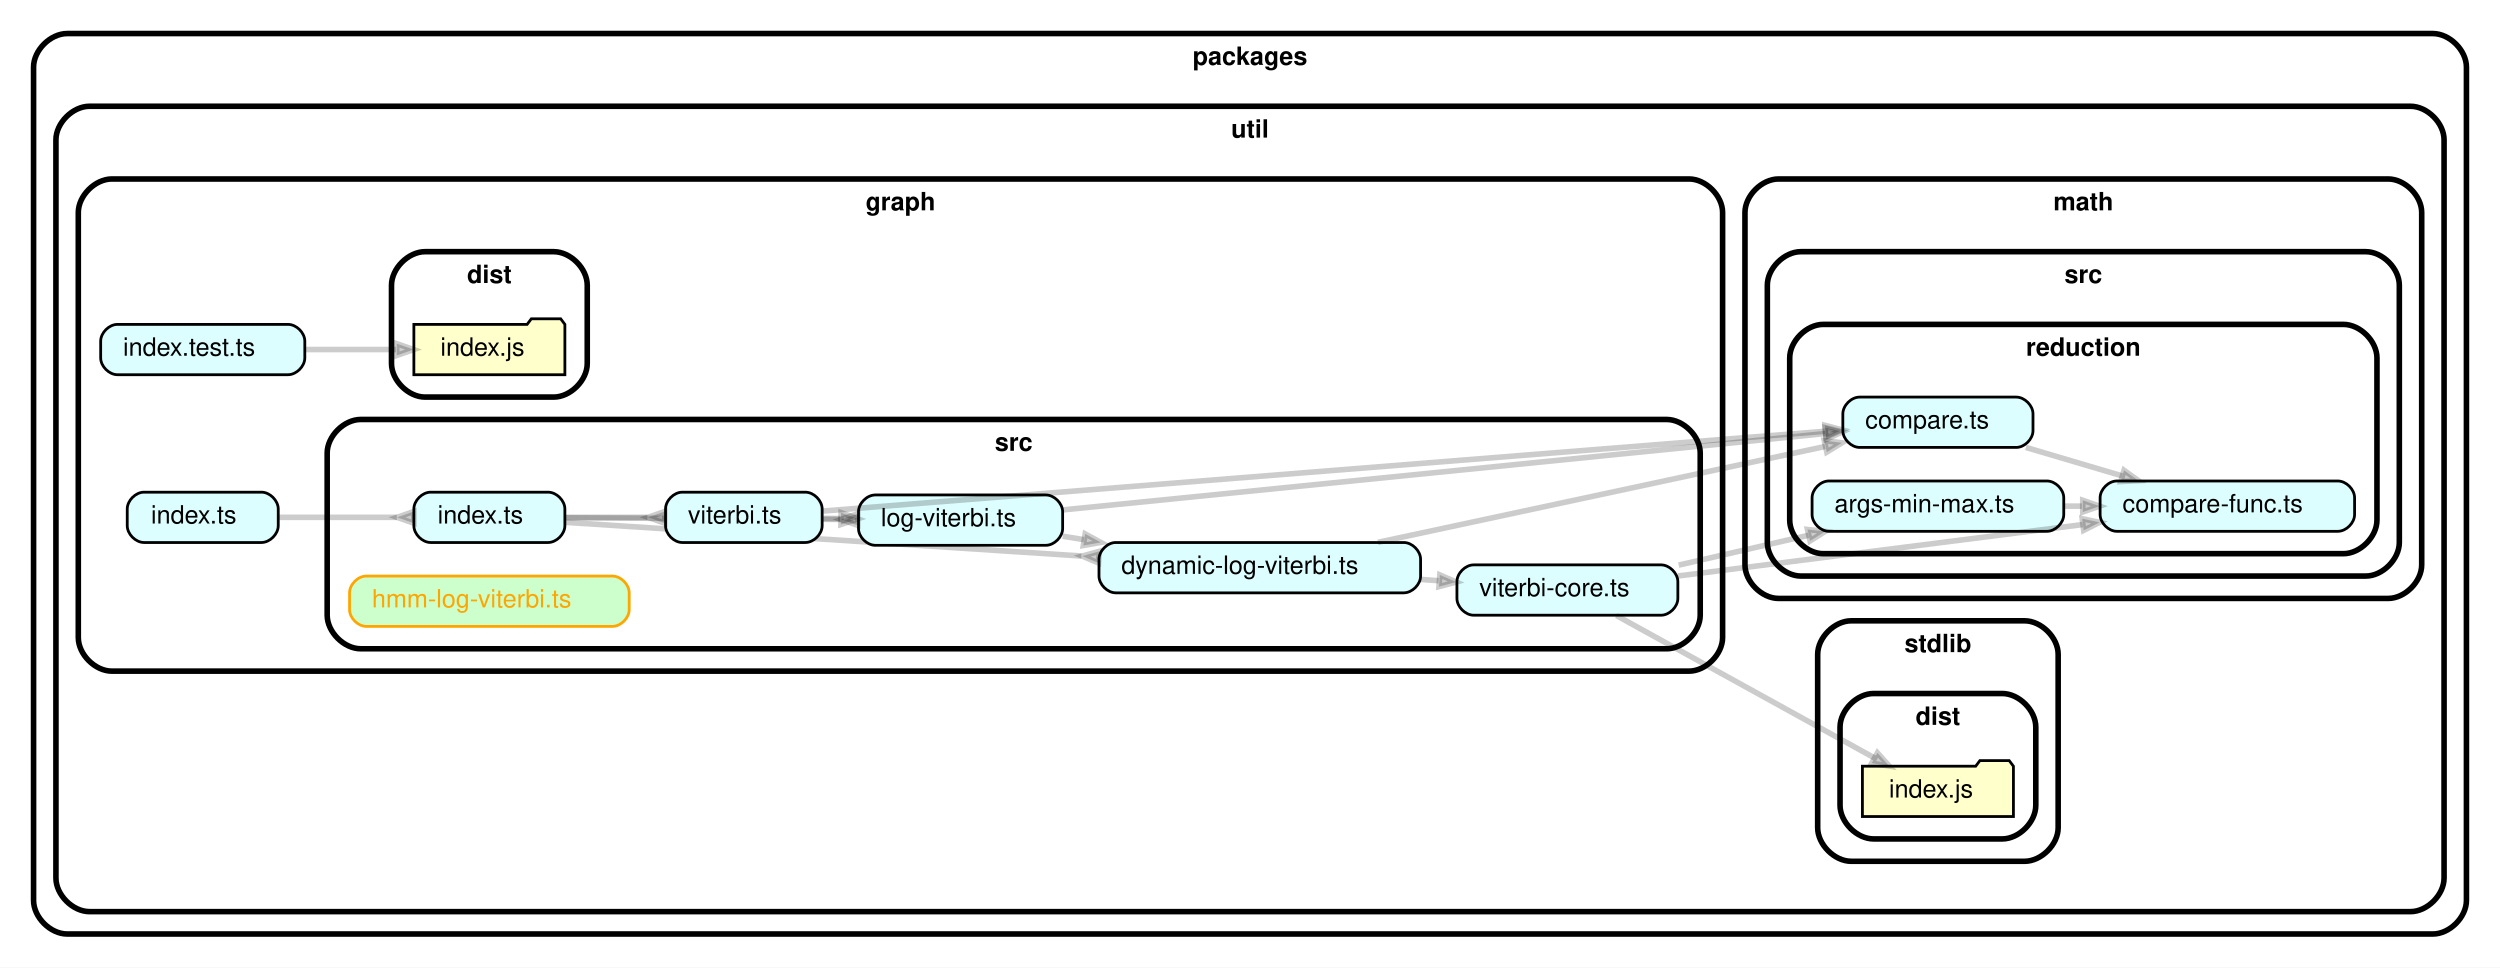
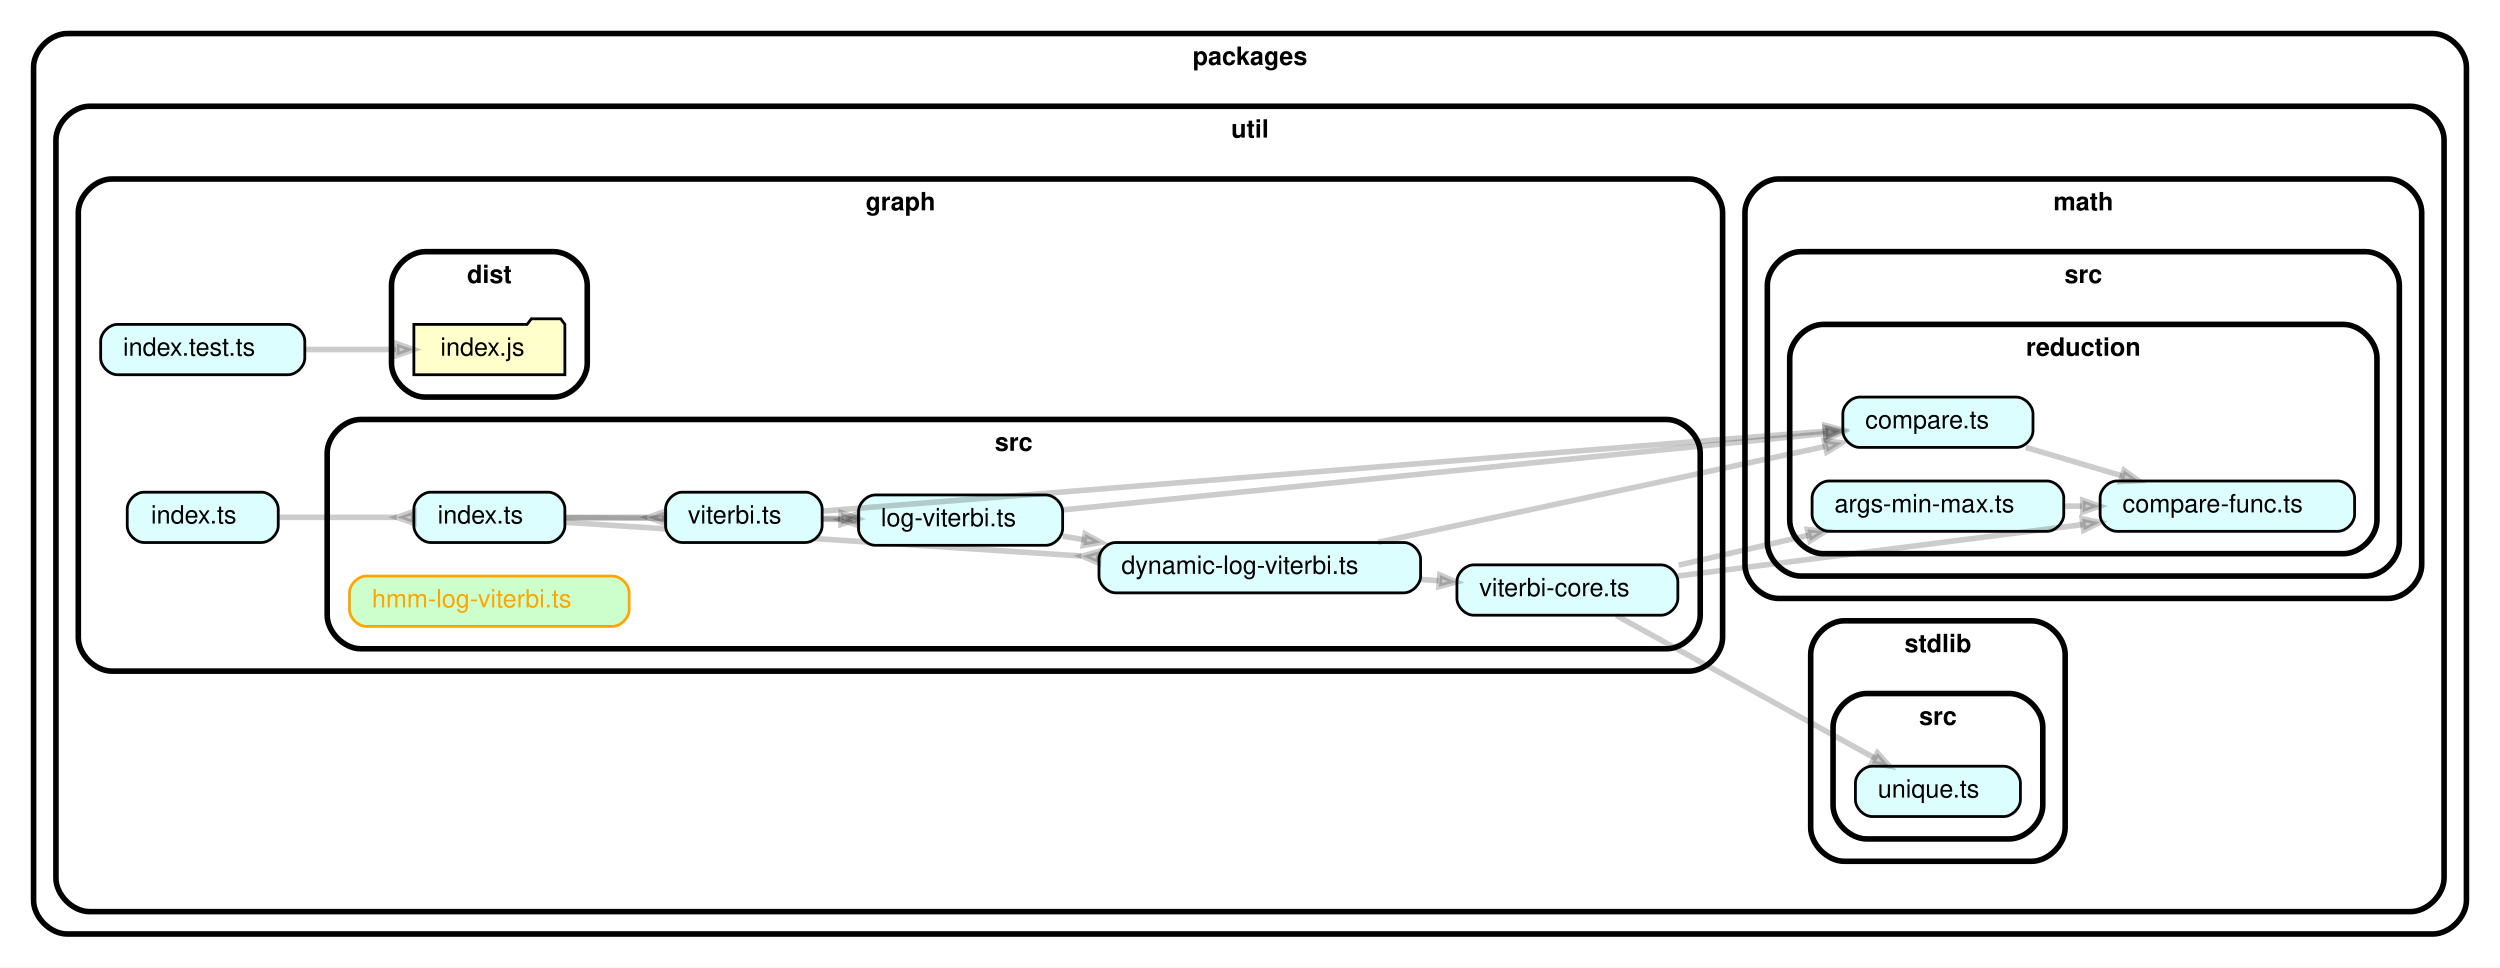
<svg xmlns="http://www.w3.org/2000/svg" xmlns:xlink="http://www.w3.org/1999/xlink" width="894pt" height="346pt" viewBox="0.00 0.00 894.00 346.00">
  <g id="graph0" class="graph" transform="scale(1 1) rotate(0) translate(4 342)">
    <polygon fill="white" stroke="transparent" points="-4,4 -4,-342 890,-342 890,4 -4,4" />
    <g id="clust1" class="cluster">
      <path fill="#ffffff" stroke="black" stroke-width="2" d="M20,-8C20,-8 866,-8 866,-8 872,-8 878,-14 878,-20 878,-20 878,-318 878,-318 878,-324 872,-330 866,-330 866,-330 20,-330 20,-330 14,-330 8,-324 8,-318 8,-318 8,-20 8,-20 8,-14 14,-8 20,-8" />
      <text text-anchor="middle" x="443" y="-318.8" font-family="Helvetica,sans-Serif" font-weight="bold" font-size="9.00">packages</text>
    </g>
    <g id="clust2" class="cluster">
      <path fill="#ffffff" stroke="black" stroke-width="2" d="M28,-16C28,-16 858,-16 858,-16 864,-16 870,-22 870,-28 870,-28 870,-292 870,-292 870,-298 864,-304 858,-304 858,-304 28,-304 28,-304 22,-304 16,-298 16,-292 16,-292 16,-28 16,-28 16,-22 22,-16 28,-16" />
      <text text-anchor="middle" x="443" y="-292.8" font-family="Helvetica,sans-Serif" font-weight="bold" font-size="9.00">util</text>
    </g>
    <g id="clust3" class="cluster">
      <path fill="#ffffff" stroke="black" stroke-width="2" d="M36,-102C36,-102 600,-102 600,-102 606,-102 612,-108 612,-114 612,-114 612,-266 612,-266 612,-272 606,-278 600,-278 600,-278 36,-278 36,-278 30,-278 24,-272 24,-266 24,-266 24,-114 24,-114 24,-108 30,-102 36,-102" />
      <text text-anchor="middle" x="318" y="-266.8" font-family="Helvetica,sans-Serif" font-weight="bold" font-size="9.00">graph</text>
    </g>
    <g id="clust4" class="cluster">
      <path fill="#ffffff" stroke="black" stroke-width="2" d="M148,-200C148,-200 194,-200 194,-200 200,-200 206,-206 206,-212 206,-212 206,-240 206,-240 206,-246 200,-252 194,-252 194,-252 148,-252 148,-252 142,-252 136,-246 136,-240 136,-240 136,-212 136,-212 136,-206 142,-200 148,-200" />
      <text text-anchor="middle" x="171" y="-240.8" font-family="Helvetica,sans-Serif" font-weight="bold" font-size="9.00">dist</text>
    </g>
    <g id="clust5" class="cluster">
      <path fill="#ffffff" stroke="black" stroke-width="2" d="M125,-110C125,-110 592,-110 592,-110 598,-110 604,-116 604,-122 604,-122 604,-180 604,-180 604,-186 598,-192 592,-192 592,-192 125,-192 125,-192 119,-192 113,-186 113,-180 113,-180 113,-122 113,-122 113,-116 119,-110 125,-110" />
      <text text-anchor="middle" x="358.5" y="-180.8" font-family="Helvetica,sans-Serif" font-weight="bold" font-size="9.00">src</text>
    </g>
    <g id="clust6" class="cluster">
      <path fill="#ffffff" stroke="black" stroke-width="2" d="M632,-128C632,-128 850,-128 850,-128 856,-128 862,-134 862,-140 862,-140 862,-266 862,-266 862,-272 856,-278 850,-278 850,-278 632,-278 632,-278 626,-278 620,-272 620,-266 620,-266 620,-140 620,-140 620,-134 626,-128 632,-128" />
      <text text-anchor="middle" x="741" y="-266.8" font-family="Helvetica,sans-Serif" font-weight="bold" font-size="9.00">math</text>
    </g>
    <g id="clust7" class="cluster">
      <path fill="#ffffff" stroke="black" stroke-width="2" d="M640,-136C640,-136 842,-136 842,-136 848,-136 854,-142 854,-148 854,-148 854,-240 854,-240 854,-246 848,-252 842,-252 842,-252 640,-252 640,-252 634,-252 628,-246 628,-240 628,-240 628,-148 628,-148 628,-142 634,-136 640,-136" />
      <text text-anchor="middle" x="741" y="-240.8" font-family="Helvetica,sans-Serif" font-weight="bold" font-size="9.00">src</text>
    </g>
    <g id="clust8" class="cluster">
      <path fill="#ffffff" stroke="black" stroke-width="2" d="M648,-144C648,-144 834,-144 834,-144 840,-144 846,-150 846,-156 846,-156 846,-214 846,-214 846,-220 840,-226 834,-226 834,-226 648,-226 648,-226 642,-226 636,-220 636,-214 636,-214 636,-156 636,-156 636,-150 642,-144 648,-144" />
      <text text-anchor="middle" x="741" y="-214.8" font-family="Helvetica,sans-Serif" font-weight="bold" font-size="9.00">reduction</text>
    </g>
    <g id="clust9" class="cluster">
-       <path fill="#ffffff" stroke="black" stroke-width="2" d="M658,-34C658,-34 720,-34 720,-34 726,-34 732,-40 732,-46 732,-46 732,-108 732,-108 732,-114 726,-120 720,-120 720,-120 658,-120 658,-120 652,-120 646,-114 646,-108 646,-108 646,-46 646,-46 646,-40 652,-34 658,-34" />
+       <path fill="#ffffff" stroke="black" stroke-width="2" d="M655.5,-34C655.5,-34 722.5,-34 722.5,-34 728.5,-34 734.5,-40 734.5,-46 734.5,-46 734.5,-108 734.5,-108 734.5,-114 728.5,-120 722.5,-120 722.5,-120 655.5,-120 655.5,-120 649.5,-120 643.5,-114 643.5,-108 643.5,-108 643.5,-46 643.5,-46 643.5,-40 649.5,-34 655.5,-34" />
      <text text-anchor="middle" x="689" y="-108.8" font-family="Helvetica,sans-Serif" font-weight="bold" font-size="9.00">stdlib</text>
    </g>
    <g id="clust10" class="cluster">
-       <path fill="#ffffff" stroke="black" stroke-width="2" d="M666,-42C666,-42 712,-42 712,-42 718,-42 724,-48 724,-54 724,-54 724,-82 724,-82 724,-88 718,-94 712,-94 712,-94 666,-94 666,-94 660,-94 654,-88 654,-82 654,-82 654,-54 654,-54 654,-48 660,-42 666,-42" />
-       <text text-anchor="middle" x="689" y="-82.8" font-family="Helvetica,sans-Serif" font-weight="bold" font-size="9.00">dist</text>
+       <path fill="#ffffff" stroke="black" stroke-width="2" d="M663.5,-42C663.5,-42 714.5,-42 714.5,-42 720.5,-42 726.5,-48 726.5,-54 726.5,-54 726.5,-82 726.5,-82 726.5,-88 720.5,-94 714.5,-94 714.5,-94 663.5,-94 663.5,-94 657.5,-94 651.5,-88 651.5,-82 651.5,-82 651.5,-54 651.5,-54 651.5,-48 657.5,-42 663.5,-42" />
+       <text text-anchor="middle" x="689" y="-82.8" font-family="Helvetica,sans-Serif" font-weight="bold" font-size="9.00">src</text>
    </g>
    <g id="node1" class="node">
      <g id="a_node1">
        <a xlink:href="packages/util/graph/dist/index.js" xlink:title="index.js">
          <polygon fill="#ffffcc" stroke="black" points="198,-226 196.5,-228 186,-228 184.5,-226 144,-226 144,-208 198,-208 198,-226" />
          <text text-anchor="start" x="153.5" y="-214.8" font-family="Helvetica,sans-Serif" font-size="9.00">index.js</text>
        </a>
      </g>
    </g>
    <g id="node2" class="node">
      <g id="a_node2">
        <a xlink:href="packages/util/graph/index.test.ts" xlink:title="index.test.ts">
          <path fill="#ddfeff" stroke="black" d="M99,-226C99,-226 38,-226 38,-226 35,-226 32,-223 32,-220 32,-220 32,-214 32,-214 32,-211 35,-208 38,-208 38,-208 99,-208 99,-208 102,-208 105,-211 105,-214 105,-214 105,-220 105,-220 105,-223 102,-226 99,-226" />
          <text text-anchor="start" x="40" y="-214.8" font-family="Helvetica,sans-Serif" font-size="9.00">index.test.ts</text>
        </a>
      </g>
    </g>
    <g id="edge1" class="edge">
      <path fill="none" stroke="#000000" stroke-width="2" stroke-opacity="0.2" d="M105.22,-217C115.77,-217 127.27,-217 137.61,-217" />
      <polygon fill="#000000" fill-opacity="0.2" stroke="#000000" stroke-width="2" stroke-opacity="0.2" points="137.88,-219.1 143.88,-217 137.88,-214.9 137.88,-219.1" />
    </g>
    <g id="node3" class="node">
      <g id="a_node3">
        <a xlink:href="packages/util/graph/index.ts" xlink:title="index.ts">
          <path fill="#ddfeff" stroke="black" d="M89.5,-166C89.5,-166 47.5,-166 47.5,-166 44.5,-166 41.5,-163 41.5,-160 41.5,-160 41.5,-154 41.5,-154 41.5,-151 44.5,-148 47.5,-148 47.5,-148 89.5,-148 89.5,-148 92.5,-148 95.5,-151 95.5,-154 95.5,-154 95.5,-160 95.5,-160 95.5,-163 92.5,-166 89.5,-166" />
          <text text-anchor="start" x="50" y="-154.8" font-family="Helvetica,sans-Serif" font-size="9.00">index.ts</text>
        </a>
      </g>
    </g>
    <g id="node4" class="node">
      <g id="a_node4">
        <a xlink:href="packages/util/graph/src/index.ts" xlink:title="index.ts">
          <path fill="#ddfeff" stroke="black" d="M192,-166C192,-166 150,-166 150,-166 147,-166 144,-163 144,-160 144,-160 144,-154 144,-154 144,-151 147,-148 150,-148 150,-148 192,-148 192,-148 195,-148 198,-151 198,-154 198,-154 198,-160 198,-160 198,-163 195,-166 192,-166" />
          <text text-anchor="start" x="152.5" y="-154.8" font-family="Helvetica,sans-Serif" font-size="9.00">index.ts</text>
        </a>
      </g>
    </g>
    <g id="edge2" class="edge">
      <path fill="none" stroke="#000000" stroke-width="2" stroke-opacity="0.2" d="M95.64,-157C108.55,-157 124.25,-157 137.88,-157" />
      <polygon fill="#000000" fill-opacity="0.2" stroke="#000000" stroke-width="2" stroke-opacity="0.2" points="143.99,-159.1 137.99,-157 143.99,-154.9 143.99,-159.1" />
    </g>
    <g id="node5" class="node">
      <g id="a_node5">
        <a xlink:href="packages/util/graph/src/dynamic-log-viterbi.ts" xlink:title="dynamic-log-viterbi.ts">
          <path fill="#ddfeff" stroke="black" d="M498,-148C498,-148 395,-148 395,-148 392,-148 389,-145 389,-142 389,-142 389,-136 389,-136 389,-133 392,-130 395,-130 395,-130 498,-130 498,-130 501,-130 504,-133 504,-136 504,-136 504,-142 504,-142 504,-145 501,-148 498,-148" />
          <text text-anchor="start" x="397" y="-136.8" font-family="Helvetica,sans-Serif" font-size="9.00">dynamic-log-viterbi.ts</text>
        </a>
      </g>
    </g>
    <g id="edge5" class="edge">
      <path fill="none" stroke="#000000" stroke-width="2" stroke-opacity="0.2" d="M198.17,-155.22C240.74,-152.44 324.31,-146.98 382.7,-143.17" />
      <polygon fill="#000000" fill-opacity="0.2" stroke="#000000" stroke-width="2" stroke-opacity="0.2" points="389.11,-144.85 382.99,-143.15 388.84,-140.66 389.11,-144.85" />
    </g>
    <g id="node9" class="node">
      <g id="a_node9">
        <a xlink:href="packages/util/graph/src/log-viterbi.ts" xlink:title="log-viterbi.ts">
          <path fill="#ddfeff" stroke="black" d="M370,-165C370,-165 309,-165 309,-165 306,-165 303,-162 303,-159 303,-159 303,-153 303,-153 303,-150 306,-147 309,-147 309,-147 370,-147 370,-147 373,-147 376,-150 376,-153 376,-153 376,-159 376,-159 376,-162 373,-165 370,-165" />
          <text text-anchor="start" x="311" y="-153.8" font-family="Helvetica,sans-Serif" font-size="9.00">log-viterbi.ts</text>
        </a>
      </g>
    </g>
    <g id="edge6" class="edge">
      <path fill="none" stroke="#000000" stroke-width="2" stroke-opacity="0.2" d="M198.07,-156.84C224.67,-156.68 265.67,-156.44 296.69,-156.25" />
      <polygon fill="#000000" fill-opacity="0.2" stroke="#000000" stroke-width="2" stroke-opacity="0.2" points="302.77,-158.32 296.75,-156.25 302.74,-154.12 302.77,-158.32" />
    </g>
    <g id="node10" class="node">
      <g id="a_node10">
        <a xlink:href="packages/util/graph/src/viterbi.ts" xlink:title="viterbi.ts">
          <path fill="#ddfeff" stroke="black" d="M284,-166C284,-166 240,-166 240,-166 237,-166 234,-163 234,-160 234,-160 234,-154 234,-154 234,-151 237,-148 240,-148 240,-148 284,-148 284,-148 287,-148 290,-151 290,-154 290,-154 290,-160 290,-160 290,-163 287,-166 284,-166" />
          <text text-anchor="start" x="242" y="-154.8" font-family="Helvetica,sans-Serif" font-size="9.00">viterbi.ts</text>
        </a>
      </g>
    </g>
    <g id="edge7" class="edge">
      <path fill="none" stroke="#000000" stroke-width="2" stroke-opacity="0.2" d="M198.22,-157C207.39,-157 217.81,-157 227.5,-157" />
      <polygon fill="#000000" fill-opacity="0.2" stroke="#000000" stroke-width="2" stroke-opacity="0.2" points="233.73,-159.1 227.73,-157 233.73,-154.9 233.73,-159.1" />
    </g>
    <g id="node6" class="node">
      <g id="a_node6">
        <a xlink:href="packages/util/graph/src/viterbi-core.ts" xlink:title="viterbi-core.ts">
          <path fill="#ddfeff" stroke="black" d="M590,-140C590,-140 523,-140 523,-140 520,-140 517,-137 517,-134 517,-134 517,-128 517,-128 517,-125 520,-122 523,-122 523,-122 590,-122 590,-122 593,-122 596,-125 596,-128 596,-128 596,-134 596,-134 596,-137 593,-140 590,-140" />
          <text text-anchor="start" x="525" y="-128.8" font-family="Helvetica,sans-Serif" font-size="9.00">viterbi-core.ts</text>
        </a>
      </g>
    </g>
    <g id="edge3" class="edge">
      <path fill="none" stroke="#000000" stroke-width="2" stroke-opacity="0.2" d="M504.03,-134.81C506.17,-134.65 508.31,-134.5 510.43,-134.34" />
      <polygon fill="#000000" fill-opacity="0.2" stroke="#000000" stroke-width="2" stroke-opacity="0.2" points="510.89,-136.41 516.72,-133.87 510.58,-132.22 510.89,-136.41" />
    </g>
    <g id="node7" class="node">
      <g id="a_node7">
        <a xlink:href="packages/util/math/src/reduction/compare.ts" xlink:title="compare.ts">
          <path fill="#ddfeff" stroke="black" d="M717,-200C717,-200 661,-200 661,-200 658,-200 655,-197 655,-194 655,-194 655,-188 655,-188 655,-185 658,-182 661,-182 661,-182 717,-182 717,-182 720,-182 723,-185 723,-188 723,-188 723,-194 723,-194 723,-197 720,-200 717,-200" />
          <text text-anchor="start" x="663" y="-188.8" font-family="Helvetica,sans-Serif" font-size="9.00">compare.ts</text>
        </a>
      </g>
    </g>
    <g id="edge4" class="edge">
      <path fill="none" stroke="#000000" stroke-width="2" stroke-opacity="0.2" d="M488.74,-148.06C533.71,-157.7 604.37,-172.85 648.62,-182.34" />
      <polygon fill="#000000" fill-opacity="0.2" stroke="#000000" stroke-width="2" stroke-opacity="0.2" points="648.37,-184.44 654.68,-183.64 649.26,-180.33 648.37,-184.44" />
    </g>
    <g id="node11" class="node">
      <g id="a_node11">
        <a xlink:href="packages/util/math/src/reduction/args-min-max.ts" xlink:title="args-min-max.ts">
          <path fill="#ddfeff" stroke="black" d="M728,-170C728,-170 650,-170 650,-170 647,-170 644,-167 644,-164 644,-164 644,-158 644,-158 644,-155 647,-152 650,-152 650,-152 728,-152 728,-152 731,-152 734,-155 734,-158 734,-158 734,-164 734,-164 734,-167 731,-170 728,-170" />
          <text text-anchor="start" x="652" y="-158.8" font-family="Helvetica,sans-Serif" font-size="9.00">args-min-max.ts</text>
        </a>
      </g>
    </g>
    <g id="edge10" class="edge">
      <path fill="none" stroke="#000000" stroke-width="2" stroke-opacity="0.2" d="M596.3,-139.92C610.89,-143.27 627.61,-147.12 642.74,-150.6" />
      <polygon fill="#000000" fill-opacity="0.2" stroke="#000000" stroke-width="2" stroke-opacity="0.2" points="642.35,-152.66 648.67,-151.96 643.29,-148.57 642.35,-152.66" />
    </g>
    <g id="node12" class="node">
      <g id="a_node12">
        <a xlink:href="packages/util/math/src/reduction/compare-func.ts" xlink:title="compare-func.ts">
          <path fill="#ddfeff" stroke="black" d="M832,-170C832,-170 753,-170 753,-170 750,-170 747,-167 747,-164 747,-164 747,-158 747,-158 747,-155 750,-152 753,-152 753,-152 832,-152 832,-152 835,-152 838,-155 838,-158 838,-158 838,-164 838,-164 838,-167 835,-170 832,-170" />
          <text text-anchor="start" x="755" y="-158.8" font-family="Helvetica,sans-Serif" font-size="9.00">compare-func.ts</text>
        </a>
      </g>
    </g>
    <g id="edge11" class="edge">
      <path fill="none" stroke="#000000" stroke-width="2" stroke-opacity="0.2" d="M596,-136.02C635.73,-141.07 697.18,-148.88 740.77,-154.42" />
      <polygon fill="#000000" fill-opacity="0.2" stroke="#000000" stroke-width="2" stroke-opacity="0.2" points="740.59,-156.52 746.8,-155.19 741.12,-152.35 740.59,-156.52" />
    </g>
    <g id="node13" class="node">
      <g id="a_node13">
-         <a xlink:href="packages/util/stdlib/dist/index.js" xlink:title="index.js">
-           <polygon fill="#ffffcc" stroke="black" points="716,-68 714.5,-70 704,-70 702.5,-68 662,-68 662,-50 716,-50 716,-68" />
-           <text text-anchor="start" x="671.5" y="-56.8" font-family="Helvetica,sans-Serif" font-size="9.00">index.js</text>
+         <a xlink:href="packages/util/stdlib/src/unique.ts" xlink:title="unique.ts">
+           <path fill="#ddfeff" stroke="black" d="M712.5,-68C712.5,-68 665.5,-68 665.5,-68 662.5,-68 659.5,-65 659.5,-62 659.5,-62 659.5,-56 659.5,-56 659.5,-53 662.5,-50 665.5,-50 665.5,-50 712.5,-50 712.5,-50 715.5,-50 718.5,-53 718.5,-56 718.5,-56 718.5,-62 718.5,-62 718.5,-65 715.5,-68 712.5,-68" />
+           <text text-anchor="start" x="667.5" y="-56.8" font-family="Helvetica,sans-Serif" font-size="9.00">unique.ts</text>
        </a>
      </g>
    </g>
    <g id="edge12" class="edge">
      <path fill="none" stroke="#000000" stroke-width="2" stroke-opacity="0.2" d="M574.03,-121.88C597.46,-108.95 640.38,-85.27 666.34,-70.95" />
      <polygon fill="#000000" fill-opacity="0.2" stroke="#000000" stroke-width="2" stroke-opacity="0.2" points="667.37,-72.78 671.61,-68.04 665.34,-69.1 667.37,-72.78" />
    </g>
    <g id="edge16" class="edge">
      <path fill="none" stroke="#000000" stroke-width="2" stroke-opacity="0.2" d="M720.45,-182C731.29,-178.8 743.61,-175.15 754.91,-171.81" />
      <polygon fill="#000000" fill-opacity="0.2" stroke="#000000" stroke-width="2" stroke-opacity="0.2" points="755.56,-173.81 760.72,-170.1 754.37,-169.79 755.56,-173.81" />
    </g>
    <g id="node8" class="node">
      <g id="a_node8">
        <a xlink:href="packages/util/graph/src/hmm-log-viterbi.ts" xlink:title="no-orphans">
          <path fill="#ccffcc" stroke="orange" d="M215,-136C215,-136 127,-136 127,-136 124,-136 121,-133 121,-130 121,-130 121,-124 121,-124 121,-121 124,-118 127,-118 127,-118 215,-118 215,-118 218,-118 221,-121 221,-124 221,-124 221,-130 221,-130 221,-133 218,-136 215,-136" />
          <text text-anchor="start" x="129" y="-124.8" font-family="Helvetica,sans-Serif" font-size="9.00" fill="orange">hmm-log-viterbi.ts</text>
        </a>
      </g>
    </g>
    <g id="edge8" class="edge">
      <path fill="none" stroke="#000000" stroke-width="2" stroke-opacity="0.2" d="M376.05,-150.24C378.52,-149.84 381.06,-149.43 383.62,-149.02" />
      <polygon fill="#000000" fill-opacity="0.2" stroke="#000000" stroke-width="2" stroke-opacity="0.2" points="384.06,-151.07 389.65,-148.04 383.39,-146.93 384.06,-151.07" />
    </g>
    <g id="edge9" class="edge">
      <path fill="none" stroke="#000000" stroke-width="2" stroke-opacity="0.2" d="M376.24,-159.68C442.25,-166.29 580.39,-180.12 648.82,-186.98" />
      <polygon fill="#000000" fill-opacity="0.2" stroke="#000000" stroke-width="2" stroke-opacity="0.2" points="648.64,-189.07 654.82,-187.58 649.06,-184.89 648.64,-189.07" />
    </g>
    <g id="edge14" class="edge">
      <path fill="none" stroke="#000000" stroke-width="2" stroke-opacity="0.2" d="M290.02,-159.23C363.6,-165.09 562.56,-180.93 648.53,-187.78" />
      <polygon fill="#000000" fill-opacity="0.2" stroke="#000000" stroke-width="2" stroke-opacity="0.2" points="648.62,-189.89 654.77,-188.27 648.95,-185.7 648.62,-189.89" />
    </g>
    <g id="edge13" class="edge">
      <path fill="none" stroke="#000000" stroke-width="2" stroke-opacity="0.2" d="M290.26,-156.64C292.28,-156.61 294.36,-156.58 296.45,-156.56" />
      <polygon fill="#000000" fill-opacity="0.2" stroke="#000000" stroke-width="2" stroke-opacity="0.2" points="296.77,-158.65 302.74,-156.47 296.71,-154.45 296.77,-158.65" />
    </g>
    <g id="edge15" class="edge">
      <path fill="none" stroke="#000000" stroke-width="2" stroke-opacity="0.2" d="M734.22,-161C736.31,-161 738.41,-161 740.5,-161" />
      <polygon fill="#000000" fill-opacity="0.2" stroke="#000000" stroke-width="2" stroke-opacity="0.2" points="740.79,-163.1 746.79,-161 740.79,-158.9 740.79,-163.1" />
    </g>
  </g>
</svg>
